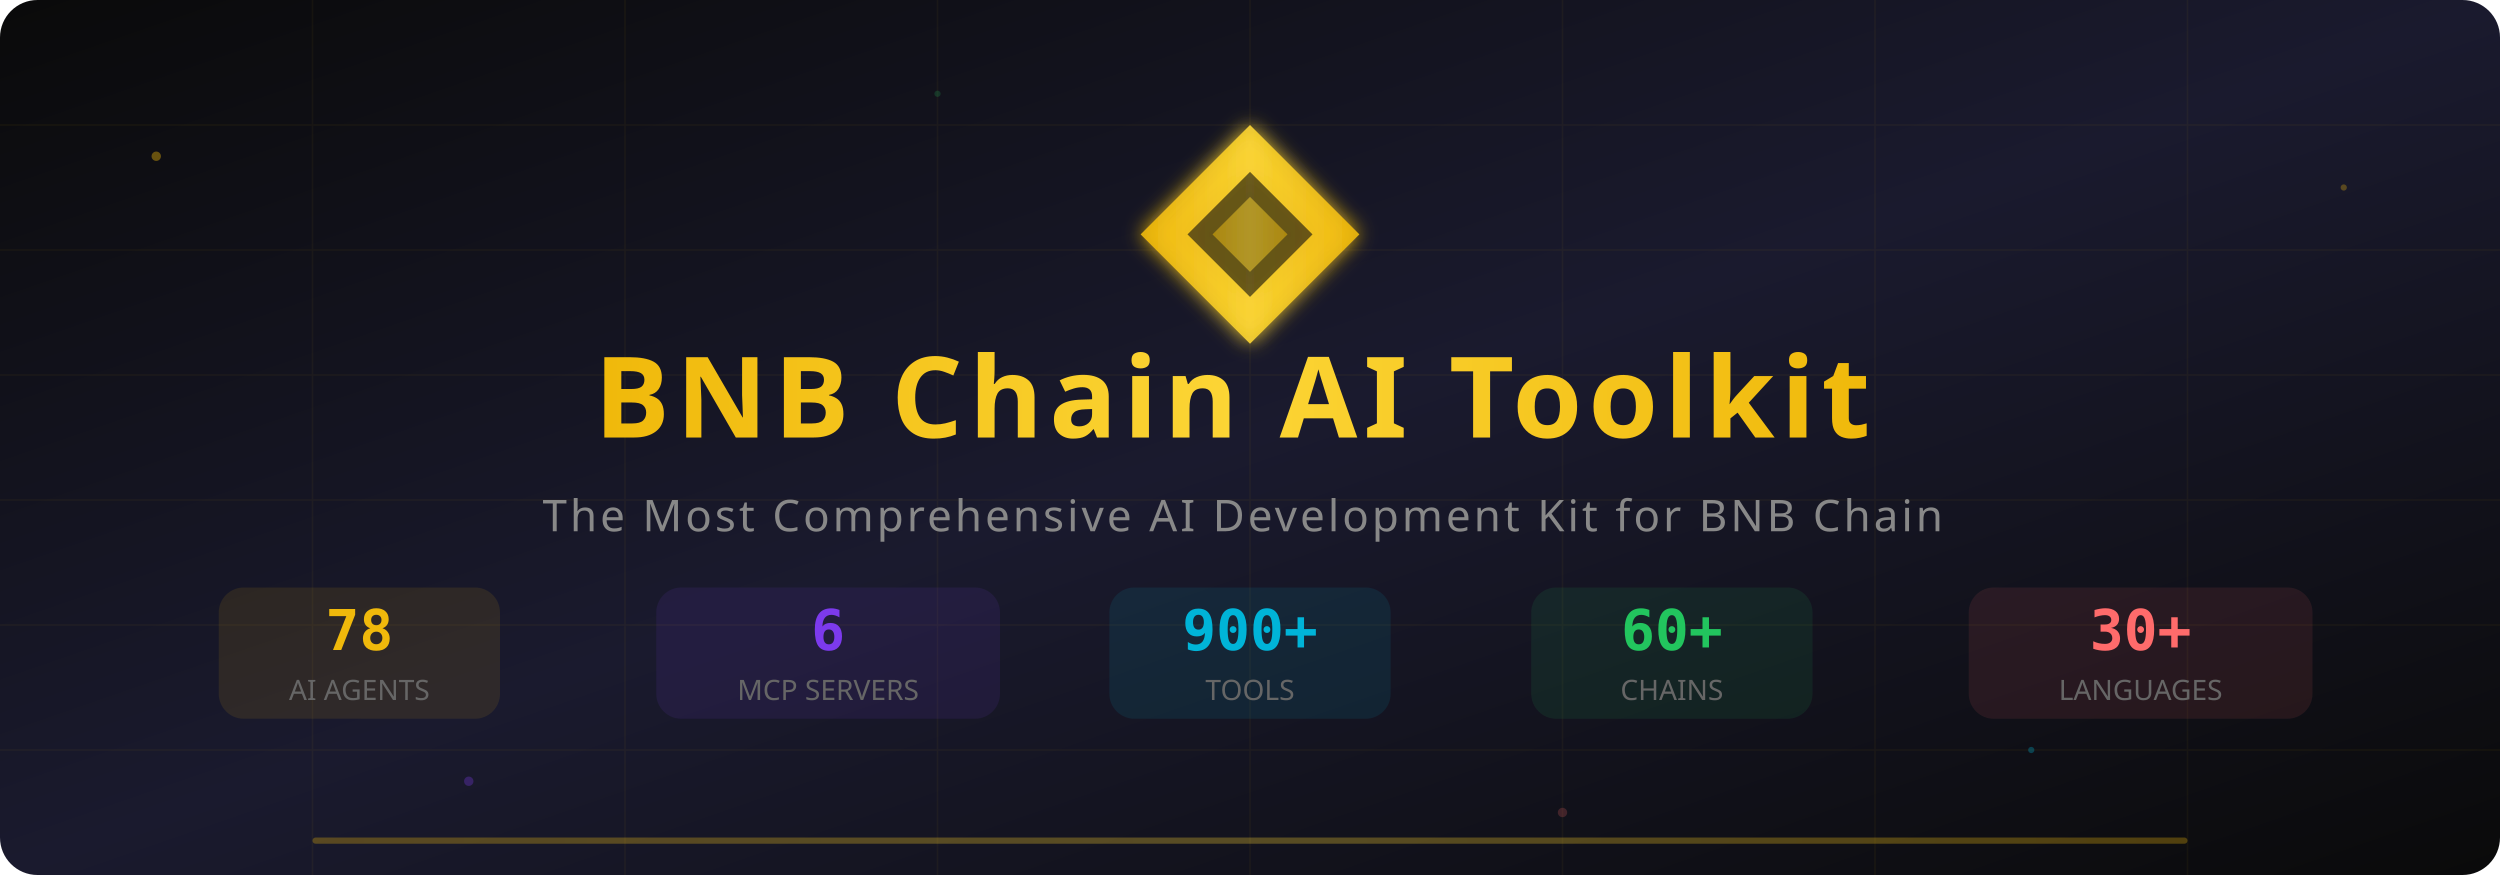
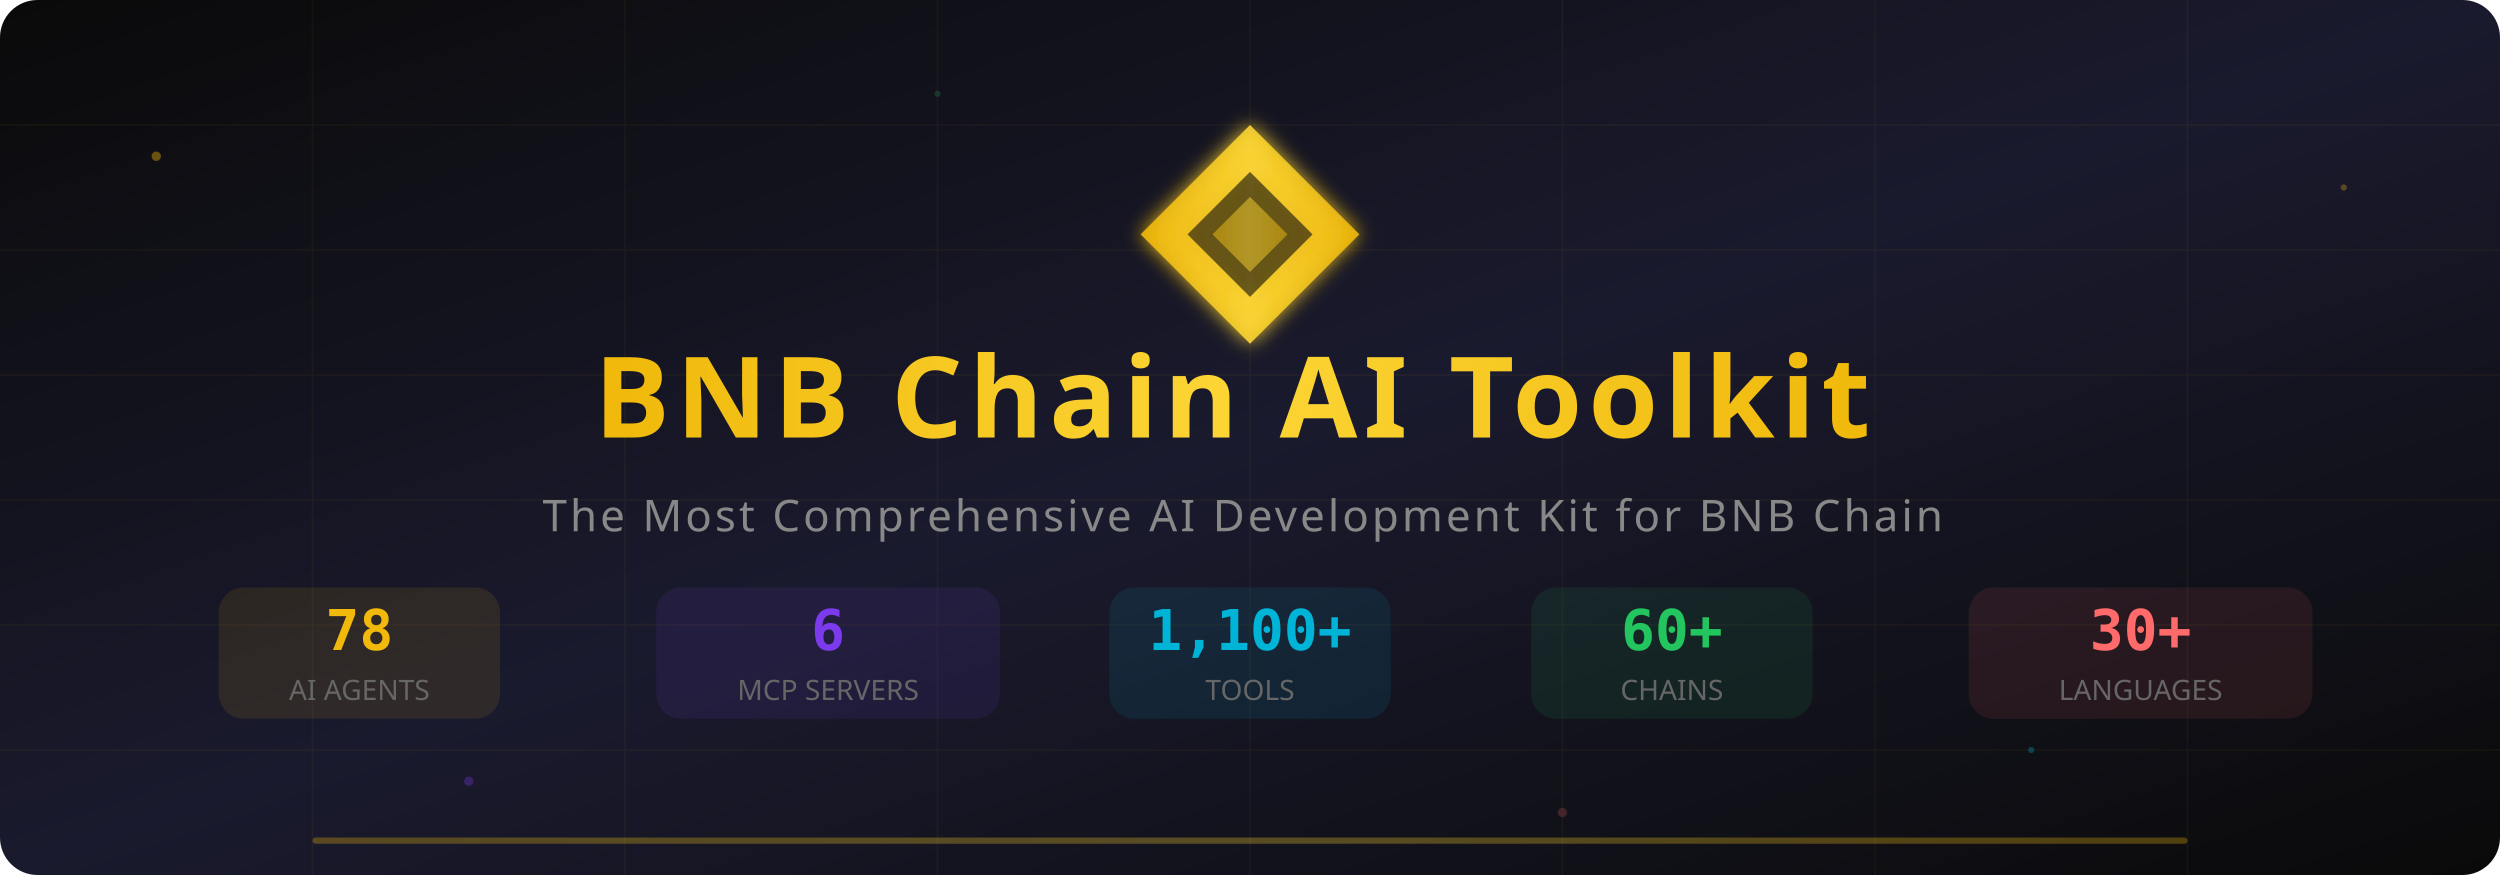
<svg xmlns="http://www.w3.org/2000/svg" viewBox="0 0 800 280" fill="none">
  <defs>
    <linearGradient id="bg" x1="0%" y1="0%" x2="100%" y2="100%">
      <stop offset="0%" style="stop-color:#0a0a0a;stop-opacity:1" />
      <stop offset="50%" style="stop-color:#1a1a2e;stop-opacity:1" />
      <stop offset="100%" style="stop-color:#0a0a0a;stop-opacity:1" />
    </linearGradient>
    <linearGradient id="gold" x1="0%" y1="0%" x2="100%" y2="0%">
      <stop offset="0%" style="stop-color:#F0B90B;stop-opacity:1" />
      <stop offset="50%" style="stop-color:#FCD535;stop-opacity:1" />
      <stop offset="100%" style="stop-color:#F0B90B;stop-opacity:1" />
    </linearGradient>
    <linearGradient id="glow" x1="0%" y1="0%" x2="0%" y2="100%">
      <stop offset="0%" style="stop-color:#F0B90B;stop-opacity:0.3" />
      <stop offset="100%" style="stop-color:#F0B90B;stop-opacity:0" />
    </linearGradient>
    <filter id="blur">
      <feGaussianBlur stdDeviation="2" />
    </filter>
    <filter id="glow-filter">
      <feGaussianBlur stdDeviation="3" result="blur" />
      <feMerge>
        <feMergeNode in="blur" />
        <feMergeNode in="SourceGraphic" />
      </feMerge>
    </filter>
  </defs>
  <rect width="800" height="280" rx="12" fill="url(#bg)" />
  <g opacity="0.05" stroke="#F0B90B" stroke-width="0.5">
    <line x1="0" y1="40" x2="800" y2="40" />
    <line x1="0" y1="80" x2="800" y2="80" />
    <line x1="0" y1="120" x2="800" y2="120" />
    <line x1="0" y1="160" x2="800" y2="160" />
    <line x1="0" y1="200" x2="800" y2="200" />
    <line x1="0" y1="240" x2="800" y2="240" />
    <line x1="100" y1="0" x2="100" y2="280" />
    <line x1="200" y1="0" x2="200" y2="280" />
    <line x1="300" y1="0" x2="300" y2="280" />
    <line x1="400" y1="0" x2="400" y2="280" />
    <line x1="500" y1="0" x2="500" y2="280" />
    <line x1="600" y1="0" x2="600" y2="280" />
    <line x1="700" y1="0" x2="700" y2="280" />
  </g>
  <g transform="translate(400, 75)" filter="url(#glow-filter)">
    <animateTransform attributeName="transform" type="translate" values="400,75;400,70;400,75" dur="3s" repeatCount="indefinite" additive="replace" />
    <polygon points="0,-35 35,0 0,35 -35,0" fill="url(#gold)" opacity="0.9">
      <animate attributeName="opacity" values="0.9;1;0.9" dur="2s" repeatCount="indefinite" />
    </polygon>
    <polygon points="0,-20 20,0 0,20 -20,0" fill="#0a0a0a" opacity="0.6" />
    <polygon points="0,-12 12,0 0,12 -12,0" fill="url(#gold)" opacity="0.5" />
  </g>
  <text x="400" y="140" text-anchor="middle" font-family="'Segoe UI', 'SF Pro Display', system-ui, -apple-system, sans-serif" font-size="36" font-weight="800" fill="url(#gold)" letter-spacing="2">
    BNB Chain AI Toolkit
    <animate attributeName="opacity" values="0;1" dur="1s" fill="freeze" />
  </text>
  <text x="400" y="170" text-anchor="middle" font-family="'Segoe UI', 'SF Pro Display', system-ui, -apple-system, sans-serif" font-size="14" fill="#888" letter-spacing="1">
    The Most Comprehensive AI Development Kit for BNB Chain
    <animate attributeName="opacity" values="0;1" dur="1.5s" fill="freeze" />
  </text>
  <g transform="translate(0, 200)">
    <animate attributeName="opacity" values="0;1" dur="2s" fill="freeze" />
    <g transform="translate(115, 0)">
      <rect x="-45" y="-12" width="90" height="42" rx="8" fill="#F0B90B" opacity="0.1" />
      <text x="0" y="8" text-anchor="middle" font-family="monospace" font-size="18" font-weight="bold" fill="#F0B90B">78</text>
      <text x="0" y="24" text-anchor="middle" font-family="sans-serif" font-size="9" fill="#666">AI AGENTS</text>
    </g>
    <g transform="translate(265, 0)">
      <rect x="-55" y="-12" width="110" height="42" rx="8" fill="#7C3AED" opacity="0.1" />
      <text x="0" y="8" text-anchor="middle" font-family="monospace" font-size="18" font-weight="bold" fill="#7C3AED">6</text>
      <text x="0" y="24" text-anchor="middle" font-family="sans-serif" font-size="9" fill="#666">MCP SERVERS</text>
    </g>
    <g transform="translate(400, 0)">
      <rect x="-45" y="-12" width="90" height="42" rx="8" fill="#00B4D8" opacity="0.1" />
-       <text x="0" y="8" text-anchor="middle" font-family="monospace" font-size="18" font-weight="bold" fill="#00B4D8">900+</text>
+       <text x="0" y="8" text-anchor="middle" font-family="monospace" font-size="18" font-weight="bold" fill="#00B4D8">1,100+</text>
      <text x="0" y="24" text-anchor="middle" font-family="sans-serif" font-size="9" fill="#666">TOOLS</text>
    </g>
    <g transform="translate(535, 0)">
      <rect x="-45" y="-12" width="90" height="42" rx="8" fill="#22C55E" opacity="0.1" />
      <text x="0" y="8" text-anchor="middle" font-family="monospace" font-size="18" font-weight="bold" fill="#22C55E">60+</text>
      <text x="0" y="24" text-anchor="middle" font-family="sans-serif" font-size="9" fill="#666">CHAINS</text>
    </g>
    <g transform="translate(685, 0)">
      <rect x="-55" y="-12" width="110" height="42" rx="8" fill="#FF6B6B" opacity="0.1" />
      <text x="0" y="8" text-anchor="middle" font-family="monospace" font-size="18" font-weight="bold" fill="#FF6B6B">30+</text>
      <text x="0" y="24" text-anchor="middle" font-family="sans-serif" font-size="9" fill="#666">LANGUAGES</text>
    </g>
  </g>
  <circle cx="50" cy="50" r="1.5" fill="#F0B90B" opacity="0.4">
    <animate attributeName="cy" values="50;30;50" dur="4s" repeatCount="indefinite" />
    <animate attributeName="opacity" values="0.4;0.8;0.4" dur="4s" repeatCount="indefinite" />
  </circle>
  <circle cx="750" cy="60" r="1" fill="#F0B90B" opacity="0.3">
    <animate attributeName="cy" values="60;40;60" dur="3s" repeatCount="indefinite" />
    <animate attributeName="opacity" values="0.3;0.7;0.3" dur="3s" repeatCount="indefinite" />
  </circle>
  <circle cx="150" cy="250" r="1.5" fill="#7C3AED" opacity="0.3">
    <animate attributeName="cx" values="150;170;150" dur="5s" repeatCount="indefinite" />
  </circle>
  <circle cx="650" cy="240" r="1" fill="#00B4D8" opacity="0.3">
    <animate attributeName="cx" values="650;630;650" dur="4s" repeatCount="indefinite" />
  </circle>
  <circle cx="300" cy="30" r="1" fill="#22C55E" opacity="0.2">
    <animate attributeName="cy" values="30;20;30" dur="3.5s" repeatCount="indefinite" />
  </circle>
  <circle cx="500" cy="260" r="1.5" fill="#FF6B6B" opacity="0.2">
    <animate attributeName="cy" values="260;250;260" dur="2.5s" repeatCount="indefinite" />
  </circle>
  <rect x="100" y="268" width="600" height="2" rx="1" fill="url(#gold)" opacity="0.3">
    <animate attributeName="opacity" values="0.3;0.6;0.3" dur="3s" repeatCount="indefinite" />
  </rect>
</svg>
